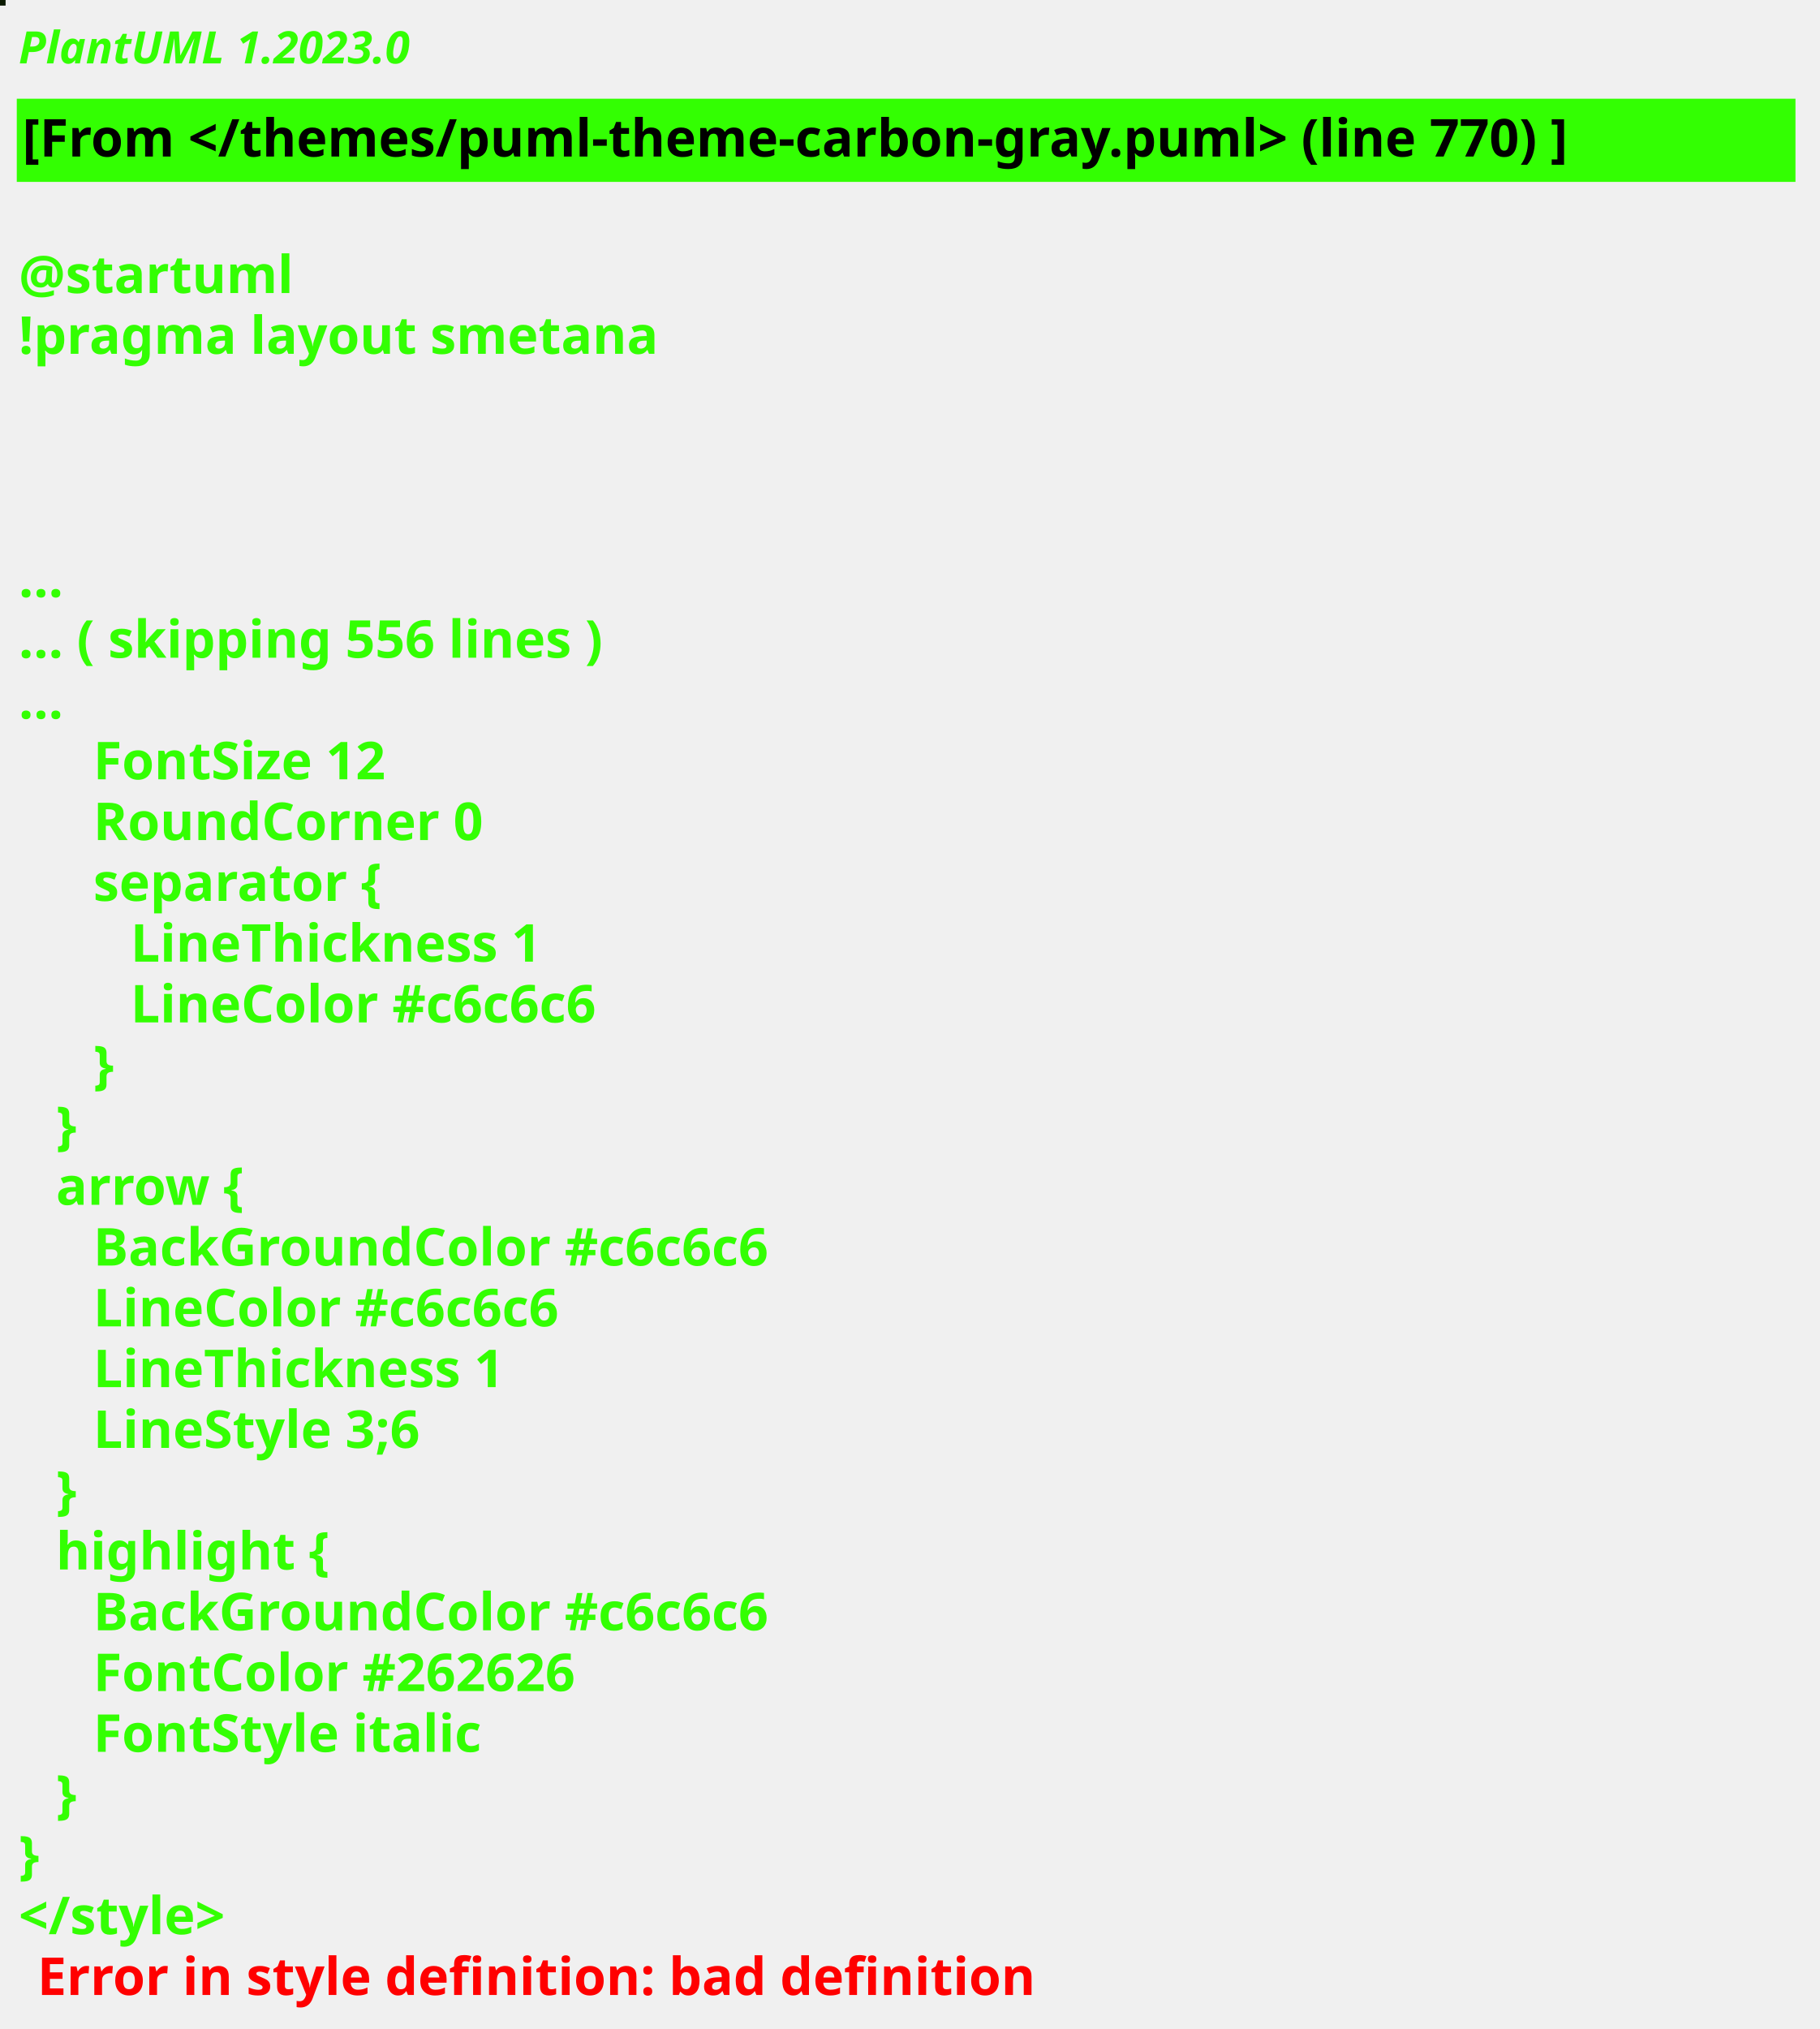
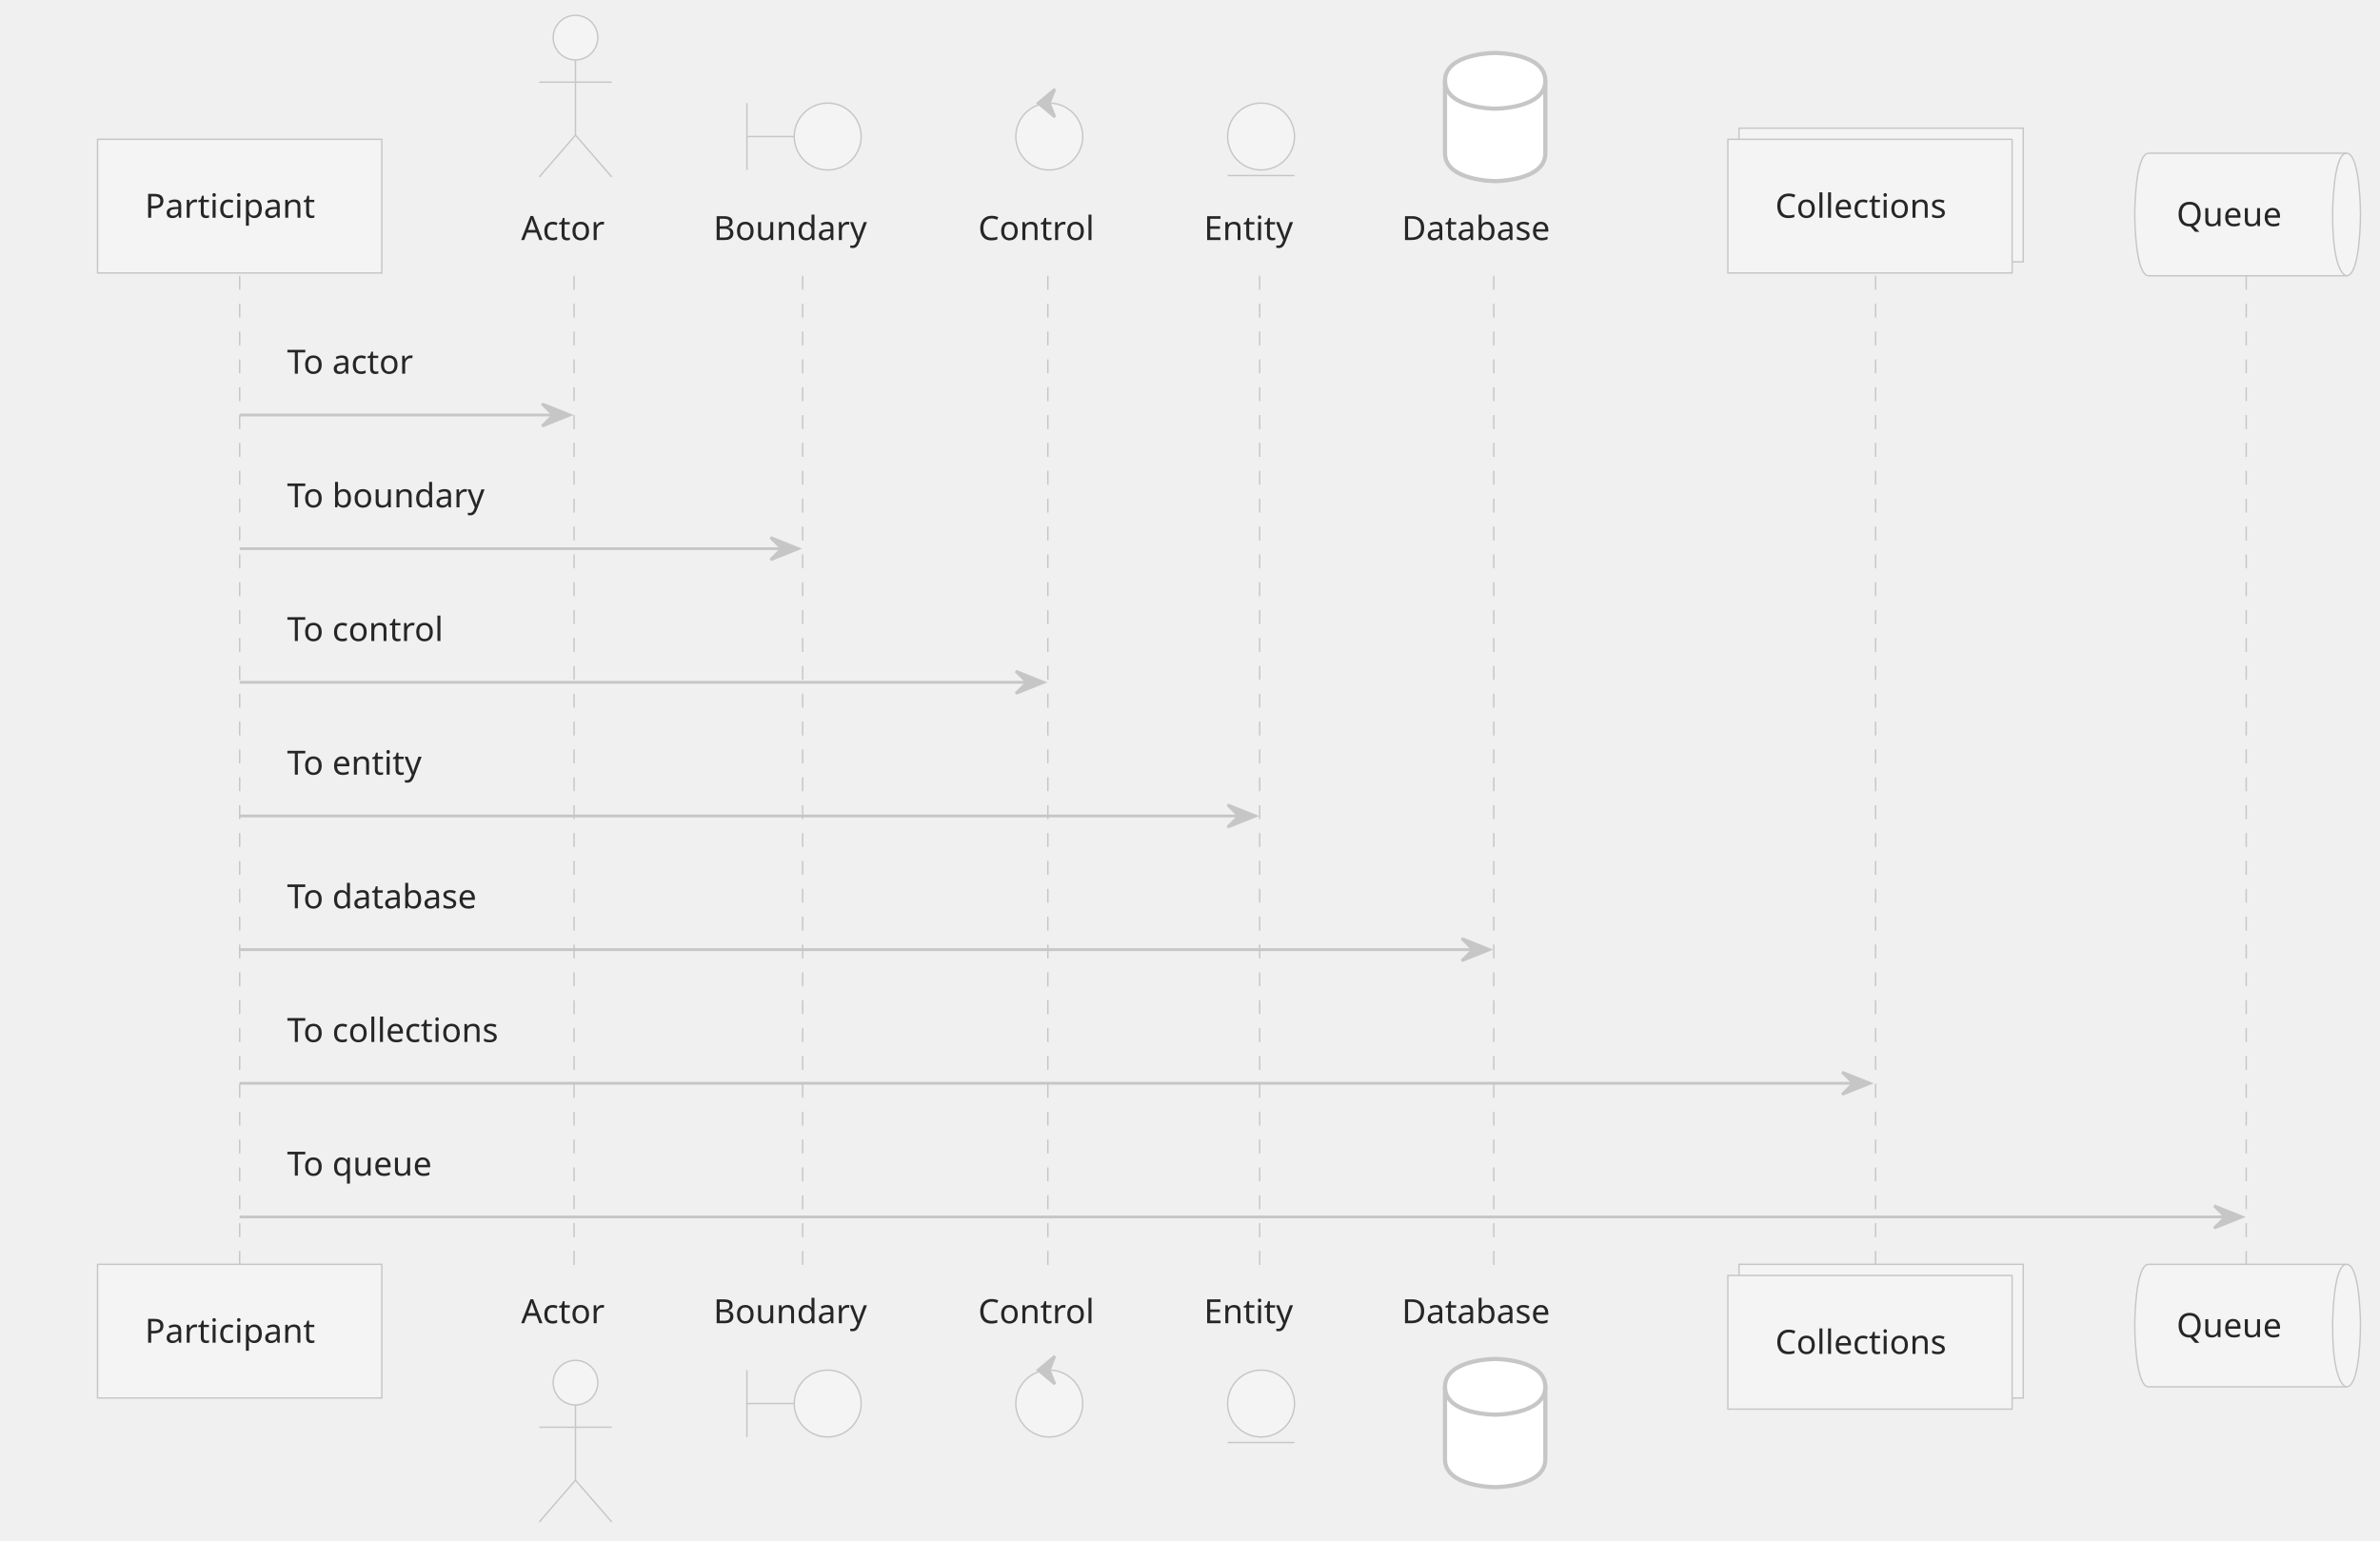
- <svg xmlns="http://www.w3.org/2000/svg" contentStyleType="text/css" height="544px" preserveAspectRatio="none" style="width:488px;height:544px;background:#000000;" version="1.1" viewBox="0 0 488 544" width="488px" zoomAndPan="magnify">
-   <defs />
+ <svg xmlns="http://www.w3.org/2000/svg" contentStyleType="text/css" height="553px" preserveAspectRatio="none" style="width:854px;height:553px;" version="1.1" viewBox="0 0 854 553" width="854px" zoomAndPan="magnify">
+   <defs>
+     <linearGradient id="g1o2gjaz0a2w260" x1="50%" x2="50%" y1="0%" y2="100%">
+       <stop offset="0%" stop-color="#F4F4F4" />
+       <stop offset="100%" stop-color="#F4F4F4" />
+     </linearGradient>
+   </defs>
  <g>
-     <rect fill="#0B1A01" height="1" style="stroke:#0B1A01;stroke-width:1.0;" width="1" x="0" y="0" />
-     <text fill="#33FF02" font-family="sans-serif" font-size="12" font-style="italic" font-weight="bold" lengthAdjust="spacing" textLength="127" x="5" y="17">PlantUML 1.2023.0</text>
-     <rect fill="#33FF02" height="21.297" style="stroke:#33FF02;stroke-width:1.0;" width="476" x="5" y="26.969" />
-     <text fill="#000000" font-family="sans-serif" font-size="14" font-weight="bold" lengthAdjust="spacing" textLength="474" x="6" y="41.969">[From &lt;/themes/puml-theme-carbon-gray.puml&gt; (line 770) ]</text>
-     <text fill="#33FF02" font-family="sans-serif" font-size="14" font-weight="bold" lengthAdjust="spacing" textLength="5" x="5" y="62.266"> </text>
-     <text fill="#33FF02" font-family="sans-serif" font-size="14" font-weight="bold" lengthAdjust="spacing" textLength="79" x="5" y="78.562">@startuml</text>
-     <text fill="#33FF02" font-family="sans-serif" font-size="14" font-weight="bold" lengthAdjust="spacing" textLength="190" x="5" y="94.859">!pragma layout smetana</text>
-     <text fill="#33FF02" font-family="sans-serif" font-size="14" font-weight="bold" lengthAdjust="spacing" textLength="5" x="5" y="111.156"> </text>
-     <text fill="#33FF02" font-family="sans-serif" font-size="14" font-weight="bold" lengthAdjust="spacing" textLength="5" x="5" y="127.453"> </text>
-     <text fill="#33FF02" font-family="sans-serif" font-size="14" font-weight="bold" lengthAdjust="spacing" textLength="5" x="5" y="143.75"> </text>
-     <text fill="#33FF02" font-family="sans-serif" font-size="14" font-weight="bold" lengthAdjust="spacing" textLength="15" x="5" y="160.047">...</text>
-     <text fill="#33FF02" font-family="sans-serif" font-size="14" font-weight="bold" lengthAdjust="spacing" textLength="185" x="5" y="176.344">... ( skipping 556 lines )</text>
-     <text fill="#33FF02" font-family="sans-serif" font-size="14" font-weight="bold" lengthAdjust="spacing" textLength="15" x="5" y="192.641">...</text>
-     <text fill="#33FF02" font-family="sans-serif" font-size="14" font-weight="bold" lengthAdjust="spacing" textLength="93" x="25" y="208.938">FontSize 12</text>
-     <text fill="#33FF02" font-family="sans-serif" font-size="14" font-weight="bold" lengthAdjust="spacing" textLength="120" x="25" y="225.234">RoundCorner 0</text>
-     <text fill="#33FF02" font-family="sans-serif" font-size="14" font-weight="bold" lengthAdjust="spacing" textLength="92" x="25" y="241.531">separator {</text>
-     <text fill="#33FF02" font-family="sans-serif" font-size="14" font-weight="bold" lengthAdjust="spacing" textLength="128" x="35" y="257.828">LineThickness 1</text>
-     <text fill="#33FF02" font-family="sans-serif" font-size="14" font-weight="bold" lengthAdjust="spacing" textLength="149" x="35" y="274.125">LineColor #c6c6c6</text>
-     <text fill="#33FF02" font-family="sans-serif" font-size="14" font-weight="bold" lengthAdjust="spacing" textLength="10" x="25" y="290.422">}</text>
-     <text fill="#33FF02" font-family="sans-serif" font-size="14" font-weight="bold" lengthAdjust="spacing" textLength="10" x="15" y="306.719">}</text>
-     <text fill="#33FF02" font-family="sans-serif" font-size="14" font-weight="bold" lengthAdjust="spacing" textLength="62" x="15" y="323.016">arrow {</text>
-     <text fill="#33FF02" font-family="sans-serif" font-size="14" font-weight="bold" lengthAdjust="spacing" textLength="212" x="25" y="339.312">BackGroundColor #c6c6c6</text>
-     <text fill="#33FF02" font-family="sans-serif" font-size="14" font-weight="bold" lengthAdjust="spacing" textLength="149" x="25" y="355.609">LineColor #c6c6c6</text>
-     <text fill="#33FF02" font-family="sans-serif" font-size="14" font-weight="bold" lengthAdjust="spacing" textLength="128" x="25" y="371.906">LineThickness 1</text>
-     <text fill="#33FF02" font-family="sans-serif" font-size="14" font-weight="bold" lengthAdjust="spacing" textLength="103" x="25" y="388.203">LineStyle 3;6</text>
-     <text fill="#33FF02" font-family="sans-serif" font-size="14" font-weight="bold" lengthAdjust="spacing" textLength="10" x="15" y="404.5">}</text>
-     <text fill="#33FF02" font-family="sans-serif" font-size="14" font-weight="bold" lengthAdjust="spacing" textLength="83" x="15" y="420.797">highlight {</text>
-     <text fill="#33FF02" font-family="sans-serif" font-size="14" font-weight="bold" lengthAdjust="spacing" textLength="212" x="25" y="437.094">BackGroundColor #c6c6c6</text>
-     <text fill="#33FF02" font-family="sans-serif" font-size="14" font-weight="bold" lengthAdjust="spacing" textLength="154" x="25" y="453.391">FontColor #262626</text>
-     <text fill="#33FF02" font-family="sans-serif" font-size="14" font-weight="bold" lengthAdjust="spacing" textLength="115" x="25" y="469.688">FontStyle italic</text>
-     <text fill="#33FF02" font-family="sans-serif" font-size="14" font-weight="bold" lengthAdjust="spacing" textLength="10" x="15" y="485.984">}</text>
-     <text fill="#33FF02" font-family="sans-serif" font-size="14" font-weight="bold" lengthAdjust="spacing" textLength="10" x="5" y="502.281">}</text>
-     <text fill="#33FF02" font-family="sans-serif" font-size="14" font-weight="bold" lengthAdjust="spacing" text-decoration="wavy underline" textLength="67" x="5" y="518.578">&lt;/style&gt;</text>
-     <text fill="#FF0000" font-family="sans-serif" font-size="14" font-weight="bold" lengthAdjust="spacing" textLength="300" x="10" y="534.875">Error in style definition: bad definition</text>
+     <line style="stroke:#C6C6C6;stroke-width:0.5;stroke-dasharray:5.0,5.0;" x1="86" x2="86" y1="98.969" y2="454.75" />
+     <line style="stroke:#C6C6C6;stroke-width:0.5;stroke-dasharray:5.0,5.0;" x1="206" x2="206" y1="98.969" y2="454.75" />
+     <line style="stroke:#C6C6C6;stroke-width:0.5;stroke-dasharray:5.0,5.0;" x1="288" x2="288" y1="98.969" y2="454.75" />
+     <line style="stroke:#C6C6C6;stroke-width:0.5;stroke-dasharray:5.0,5.0;" x1="376" x2="376" y1="98.969" y2="454.75" />
+     <line style="stroke:#C6C6C6;stroke-width:0.5;stroke-dasharray:5.0,5.0;" x1="452" x2="452" y1="98.969" y2="454.75" />
+     <line style="stroke:#C6C6C6;stroke-width:0.5;stroke-dasharray:5.0,5.0;" x1="536" x2="536" y1="98.969" y2="454.75" />
+     <line style="stroke:#C6C6C6;stroke-width:0.5;stroke-dasharray:5.0,5.0;" x1="673" x2="673" y1="98.969" y2="454.75" />
+     <line style="stroke:#C6C6C6;stroke-width:0.5;stroke-dasharray:5.0,5.0;" x1="806" x2="806" y1="98.969" y2="454.75" />
+     <rect fill="url(#g1o2gjaz0a2w260)" height="47.969" style="stroke:#C6C6C6;stroke-width:0.5;" width="102" x="35" y="50" />
+     <text fill="#262626" font-family="&quot;IBM Plex Sans, Noto Sans, Verdana&quot;" font-size="12" lengthAdjust="spacing" textLength="68" x="52" y="78.139">Participant</text>
+     <rect fill="url(#g1o2gjaz0a2w260)" height="47.969" style="stroke:#C6C6C6;stroke-width:0.5;" width="102" x="35" y="453.75" />
+     <text fill="#262626" font-family="&quot;IBM Plex Sans, Noto Sans, Verdana&quot;" font-size="12" lengthAdjust="spacing" textLength="68" x="52" y="481.889">Participant</text>
+     <text fill="#262626" font-family="&quot;IBM Plex Sans, Noto Sans, Verdana&quot;" font-size="12" lengthAdjust="spacing" textLength="33" x="187" y="86.139">Actor</text>
+     <ellipse cx="206.5" cy="13.5" fill="url(#g1o2gjaz0a2w260)" rx="8" ry="8" style="stroke:#C6C6C6;stroke-width:0.5;" />
+     <path d="M206.5,21.5 L206.5,48.5 M193.5,29.5 L219.5,29.5 M206.5,48.5 L193.5,63.5 M206.5,48.5 L219.5,63.5 " fill="none" style="stroke:#C6C6C6;stroke-width:0.5;" />
+     <text fill="#262626" font-family="&quot;IBM Plex Sans, Noto Sans, Verdana&quot;" font-size="12" lengthAdjust="spacing" textLength="33" x="187" y="474.889">Actor</text>
+     <ellipse cx="206.5" cy="496.219" fill="url(#g1o2gjaz0a2w260)" rx="8" ry="8" style="stroke:#C6C6C6;stroke-width:0.5;" />
+     <path d="M206.5,504.219 L206.5,531.219 M193.5,512.219 L219.5,512.219 M206.5,531.219 L193.5,546.219 M206.5,531.219 L219.5,546.219 " fill="none" style="stroke:#C6C6C6;stroke-width:0.5;" />
+     <text fill="#262626" font-family="&quot;IBM Plex Sans, Noto Sans, Verdana&quot;" font-size="12" lengthAdjust="spacing" textLength="59" x="256" y="86.139">Boundary</text>
+     <path d="M268,37 L268,61 M268,49 L285,49 " fill="none" style="stroke:#C6C6C6;stroke-width:0.5;" />
+     <ellipse cx="297" cy="49" fill="url(#g1o2gjaz0a2w260)" rx="12" ry="12" style="stroke:#C6C6C6;stroke-width:0.5;" />
+     <text fill="#262626" font-family="&quot;IBM Plex Sans, Noto Sans, Verdana&quot;" font-size="12" lengthAdjust="spacing" textLength="59" x="256" y="474.889">Boundary</text>
+     <path d="M268,491.719 L268,515.719 M268,503.719 L285,503.719 " fill="none" style="stroke:#C6C6C6;stroke-width:0.5;" />
+     <ellipse cx="297" cy="503.719" fill="url(#g1o2gjaz0a2w260)" rx="12" ry="12" style="stroke:#C6C6C6;stroke-width:0.5;" />
+     <text fill="#262626" font-family="&quot;IBM Plex Sans, Noto Sans, Verdana&quot;" font-size="12" lengthAdjust="spacing" textLength="45" x="351" y="86.139">Control</text>
+     <ellipse cx="376.5" cy="49" fill="url(#g1o2gjaz0a2w260)" rx="12" ry="12" style="stroke:#C6C6C6;stroke-width:0.5;" />
+     <polygon fill="#C6C6C6" points="372.5,37,378.5,32,376.5,37,378.5,42,372.5,37" style="stroke:#C6C6C6;stroke-width:1.0;" />
+     <text fill="#262626" font-family="&quot;IBM Plex Sans, Noto Sans, Verdana&quot;" font-size="12" lengthAdjust="spacing" textLength="45" x="351" y="474.889">Control</text>
+     <ellipse cx="376.5" cy="503.719" fill="url(#g1o2gjaz0a2w260)" rx="12" ry="12" style="stroke:#C6C6C6;stroke-width:0.5;" />
+     <polygon fill="#C6C6C6" points="372.5,491.719,378.5,486.719,376.5,491.719,378.5,496.719,372.5,491.719" style="stroke:#C6C6C6;stroke-width:1.0;" />
+     <text fill="#262626" font-family="&quot;IBM Plex Sans, Noto Sans, Verdana&quot;" font-size="12" lengthAdjust="spacing" textLength="35" x="432" y="86.139">Entity</text>
+     <ellipse cx="452.5" cy="49" fill="url(#g1o2gjaz0a2w260)" rx="12" ry="12" style="stroke:#C6C6C6;stroke-width:0.5;" />
+     <line style="stroke:#C6C6C6;stroke-width:0.5;" x1="440.5" x2="464.5" y1="63" y2="63" />
+     <text fill="#262626" font-family="&quot;IBM Plex Sans, Noto Sans, Verdana&quot;" font-size="12" lengthAdjust="spacing" textLength="35" x="432" y="474.889">Entity</text>
+     <ellipse cx="452.5" cy="503.719" fill="url(#g1o2gjaz0a2w260)" rx="12" ry="12" style="stroke:#C6C6C6;stroke-width:0.5;" />
+     <line style="stroke:#C6C6C6;stroke-width:0.5;" x1="440.5" x2="464.5" y1="517.719" y2="517.719" />
+     <text fill="#262626" font-family="&quot;IBM Plex Sans, Noto Sans, Verdana&quot;" font-size="12" lengthAdjust="spacing" textLength="61" x="503" y="86.139">Database</text>
+     <path d="M518.5,29 C518.5,19 536.5,19 536.5,19 C536.5,19 554.5,19 554.5,29 L554.5,55 C554.5,65 536.5,65 536.5,65 C536.5,65 518.5,65 518.5,55 L518.5,29 " fill="#FFFFFF" style="stroke:#C6C6C6;stroke-width:1.5;" />
+     <path d="M518.5,29 C518.5,39 536.5,39 536.5,39 C536.5,39 554.5,39 554.5,29 " fill="none" style="stroke:#C6C6C6;stroke-width:1.5;" />
+     <text fill="#262626" font-family="&quot;IBM Plex Sans, Noto Sans, Verdana&quot;" font-size="12" lengthAdjust="spacing" textLength="61" x="503" y="474.889">Database</text>
+     <path d="M518.5,497.719 C518.5,487.719 536.5,487.719 536.5,487.719 C536.5,487.719 554.5,487.719 554.5,497.719 L554.5,523.719 C554.5,533.719 536.5,533.719 536.5,533.719 C536.5,533.719 518.5,533.719 518.5,523.719 L518.5,497.719 " fill="#FFFFFF" style="stroke:#C6C6C6;stroke-width:1.5;" />
+     <path d="M518.5,497.719 C518.5,507.719 536.5,507.719 536.5,507.719 C536.5,507.719 554.5,507.719 554.5,497.719 " fill="none" style="stroke:#C6C6C6;stroke-width:1.5;" />
+     <rect fill="url(#g1o2gjaz0a2w260)" height="47.969" style="stroke:#C6C6C6;stroke-width:0.5;" width="102" x="624" y="46" />
+     <rect fill="url(#g1o2gjaz0a2w260)" height="47.969" style="stroke:#C6C6C6;stroke-width:0.5;" width="102" x="620" y="50" />
+     <text fill="#262626" font-family="&quot;IBM Plex Sans, Noto Sans, Verdana&quot;" font-size="12" lengthAdjust="spacing" textLength="68" x="637" y="78.139">Collections</text>
+     <rect fill="url(#g1o2gjaz0a2w260)" height="47.969" style="stroke:#C6C6C6;stroke-width:0.5;" width="102" x="624" y="453.75" />
+     <rect fill="url(#g1o2gjaz0a2w260)" height="47.969" style="stroke:#C6C6C6;stroke-width:0.5;" width="102" x="620" y="457.75" />
+     <text fill="#262626" font-family="&quot;IBM Plex Sans, Noto Sans, Verdana&quot;" font-size="12" lengthAdjust="spacing" textLength="68" x="637" y="485.889">Collections</text>
+     <path d="M771,55 L842,55 C847,55 847,76.984 847,76.984 C847,76.984 847,98.969 842,98.969 L771,98.969 C766,98.969 766,76.984 766,76.984 C766,76.984 766,55 771,55 " fill="url(#g1o2gjaz0a2w260)" style="stroke:#C6C6C6;stroke-width:0.5;" />
+     <path d="M842,55 C837,55 837,76.984 837,76.984 C837,98.969 842,98.969 842,98.969 " fill="none" style="stroke:#C6C6C6;stroke-width:0.5;" />
+     <text fill="#262626" font-family="&quot;IBM Plex Sans, Noto Sans, Verdana&quot;" font-size="12" lengthAdjust="spacing" textLength="41" x="781" y="81.139">Queue</text>
+     <path d="M771,453.75 L842,453.75 C847,453.75 847,475.734 847,475.734 C847,475.734 847,497.719 842,497.719 L771,497.719 C766,497.719 766,475.734 766,475.734 C766,475.734 766,453.75 771,453.75 " fill="url(#g1o2gjaz0a2w260)" style="stroke:#C6C6C6;stroke-width:0.5;" />
+     <path d="M842,453.75 C837,453.75 837,475.734 837,475.734 C837,497.719 842,497.719 842,497.719 " fill="none" style="stroke:#C6C6C6;stroke-width:0.5;" />
+     <text fill="#262626" font-family="&quot;IBM Plex Sans, Noto Sans, Verdana&quot;" font-size="12" lengthAdjust="spacing" textLength="41" x="781" y="479.889">Queue</text>
+     <polygon fill="#C6C6C6" points="194.5,144.938,204.5,148.938,194.5,152.938,198.5,148.938" style="stroke:#C6C6C6;stroke-width:1.0;" />
+     <line style="stroke:#C6C6C6;stroke-width:1.0;" x1="86" x2="200.5" y1="148.938" y2="148.938" />
+     <text fill="#262626" font-family="&quot;IBM Plex Sans, Noto Sans, Verdana&quot;" font-size="12" lengthAdjust="spacing" textLength="52" x="103" y="134.107">To actor</text>
+     <polygon fill="#C6C6C6" points="276.5,192.906,286.5,196.906,276.5,200.906,280.5,196.906" style="stroke:#C6C6C6;stroke-width:1.0;" />
+     <line style="stroke:#C6C6C6;stroke-width:1.0;" x1="86" x2="282.5" y1="196.906" y2="196.906" />
+     <text fill="#262626" font-family="&quot;IBM Plex Sans, Noto Sans, Verdana&quot;" font-size="12" lengthAdjust="spacing" textLength="78" x="103" y="182.076">To boundary</text>
+     <polygon fill="#C6C6C6" points="364.5,240.875,374.5,244.875,364.5,248.875,368.5,244.875" style="stroke:#C6C6C6;stroke-width:1.0;" />
+     <line style="stroke:#C6C6C6;stroke-width:1.0;" x1="86" x2="370.5" y1="244.875" y2="244.875" />
+     <text fill="#262626" font-family="&quot;IBM Plex Sans, Noto Sans, Verdana&quot;" font-size="12" lengthAdjust="spacing" textLength="63" x="103" y="230.045">To control</text>
+     <polygon fill="#C6C6C6" points="440.5,288.844,450.5,292.844,440.5,296.844,444.5,292.844" style="stroke:#C6C6C6;stroke-width:1.0;" />
+     <line style="stroke:#C6C6C6;stroke-width:1.0;" x1="86" x2="446.5" y1="292.844" y2="292.844" />
+     <text fill="#262626" font-family="&quot;IBM Plex Sans, Noto Sans, Verdana&quot;" font-size="12" lengthAdjust="spacing" textLength="54" x="103" y="278.014">To entity</text>
+     <polygon fill="#C6C6C6" points="524.5,336.812,534.5,340.812,524.5,344.812,528.5,340.812" style="stroke:#C6C6C6;stroke-width:1.0;" />
+     <line style="stroke:#C6C6C6;stroke-width:1.0;" x1="86" x2="530.5" y1="340.812" y2="340.812" />
+     <text fill="#262626" font-family="&quot;IBM Plex Sans, Noto Sans, Verdana&quot;" font-size="12" lengthAdjust="spacing" textLength="79" x="103" y="325.982">To database</text>
+     <polygon fill="#C6C6C6" points="661,384.781,671,388.781,661,392.781,665,388.781" style="stroke:#C6C6C6;stroke-width:1.0;" />
+     <line style="stroke:#C6C6C6;stroke-width:1.0;" x1="86" x2="667" y1="388.781" y2="388.781" />
+     <text fill="#262626" font-family="&quot;IBM Plex Sans, Noto Sans, Verdana&quot;" font-size="12" lengthAdjust="spacing" textLength="86" x="103" y="373.951">To collections</text>
+     <polygon fill="#C6C6C6" points="794.5,432.75,804.5,436.75,794.5,440.75,798.5,436.75" style="stroke:#C6C6C6;stroke-width:1.0;" />
+     <line style="stroke:#C6C6C6;stroke-width:1.0;" x1="86" x2="800.5" y1="436.75" y2="436.75" />
+     <text fill="#262626" font-family="&quot;IBM Plex Sans, Noto Sans, Verdana&quot;" font-size="12" lengthAdjust="spacing" textLength="59" x="103" y="421.92">To queue</text>
  </g>
</svg>
